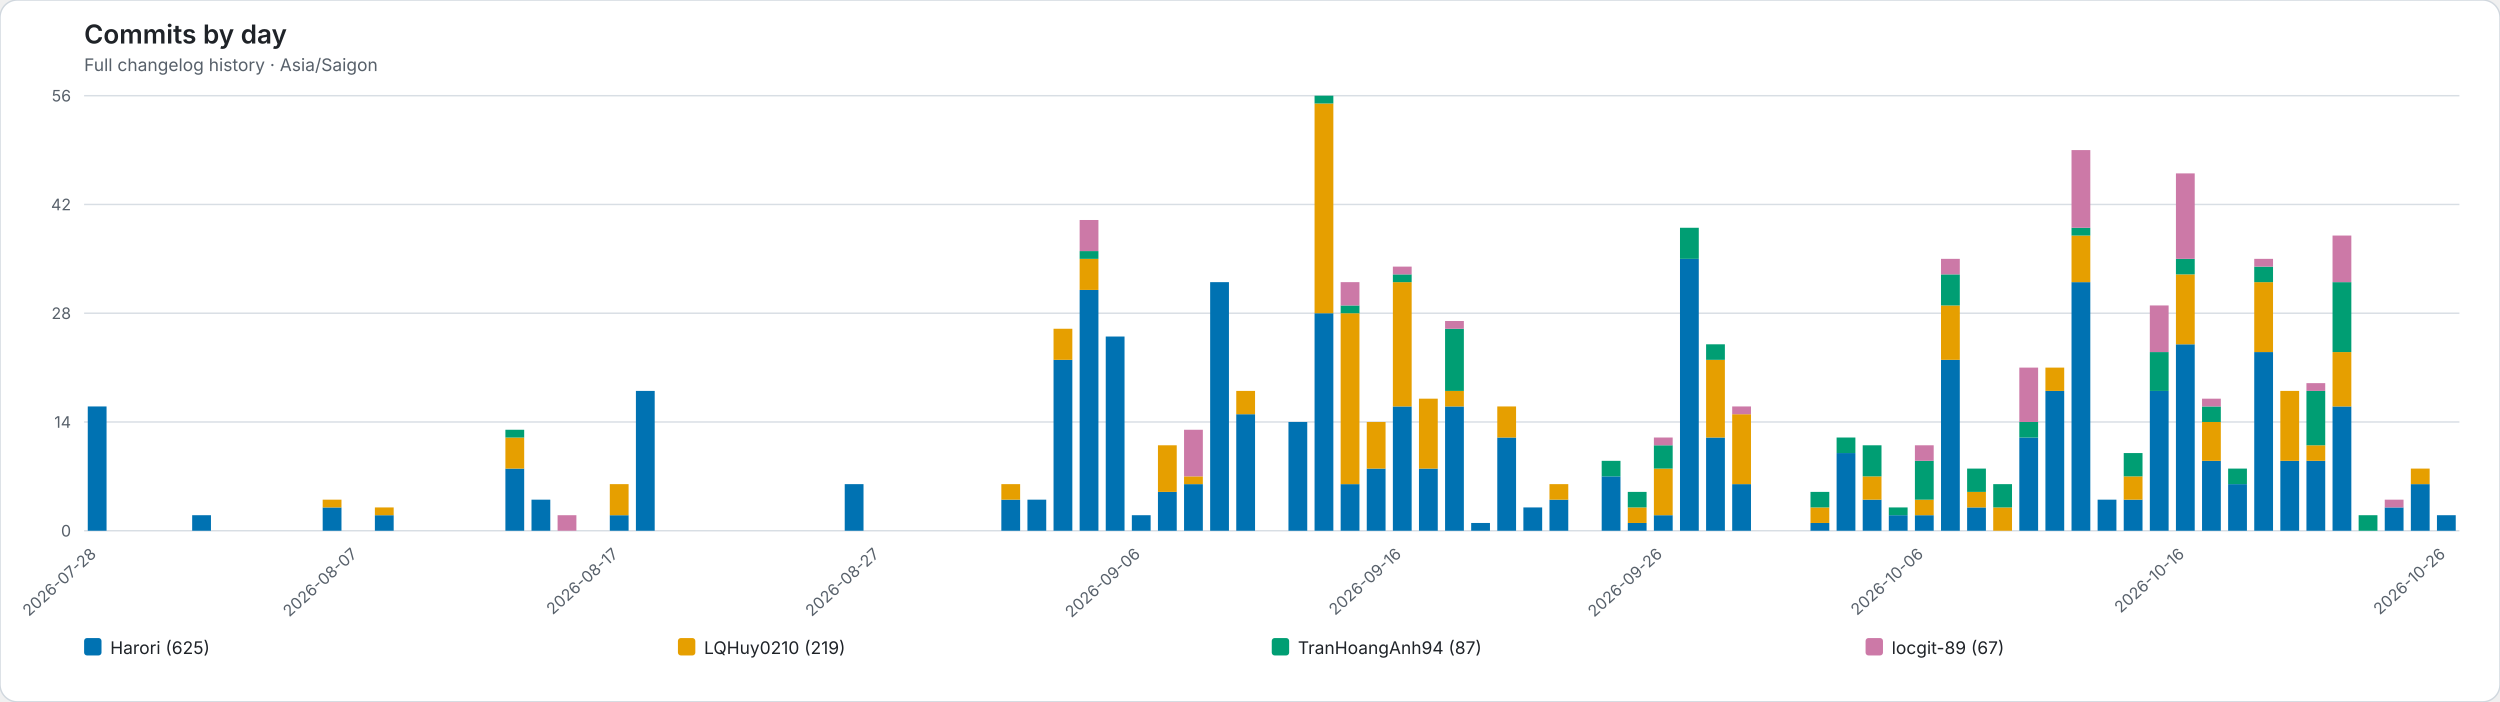
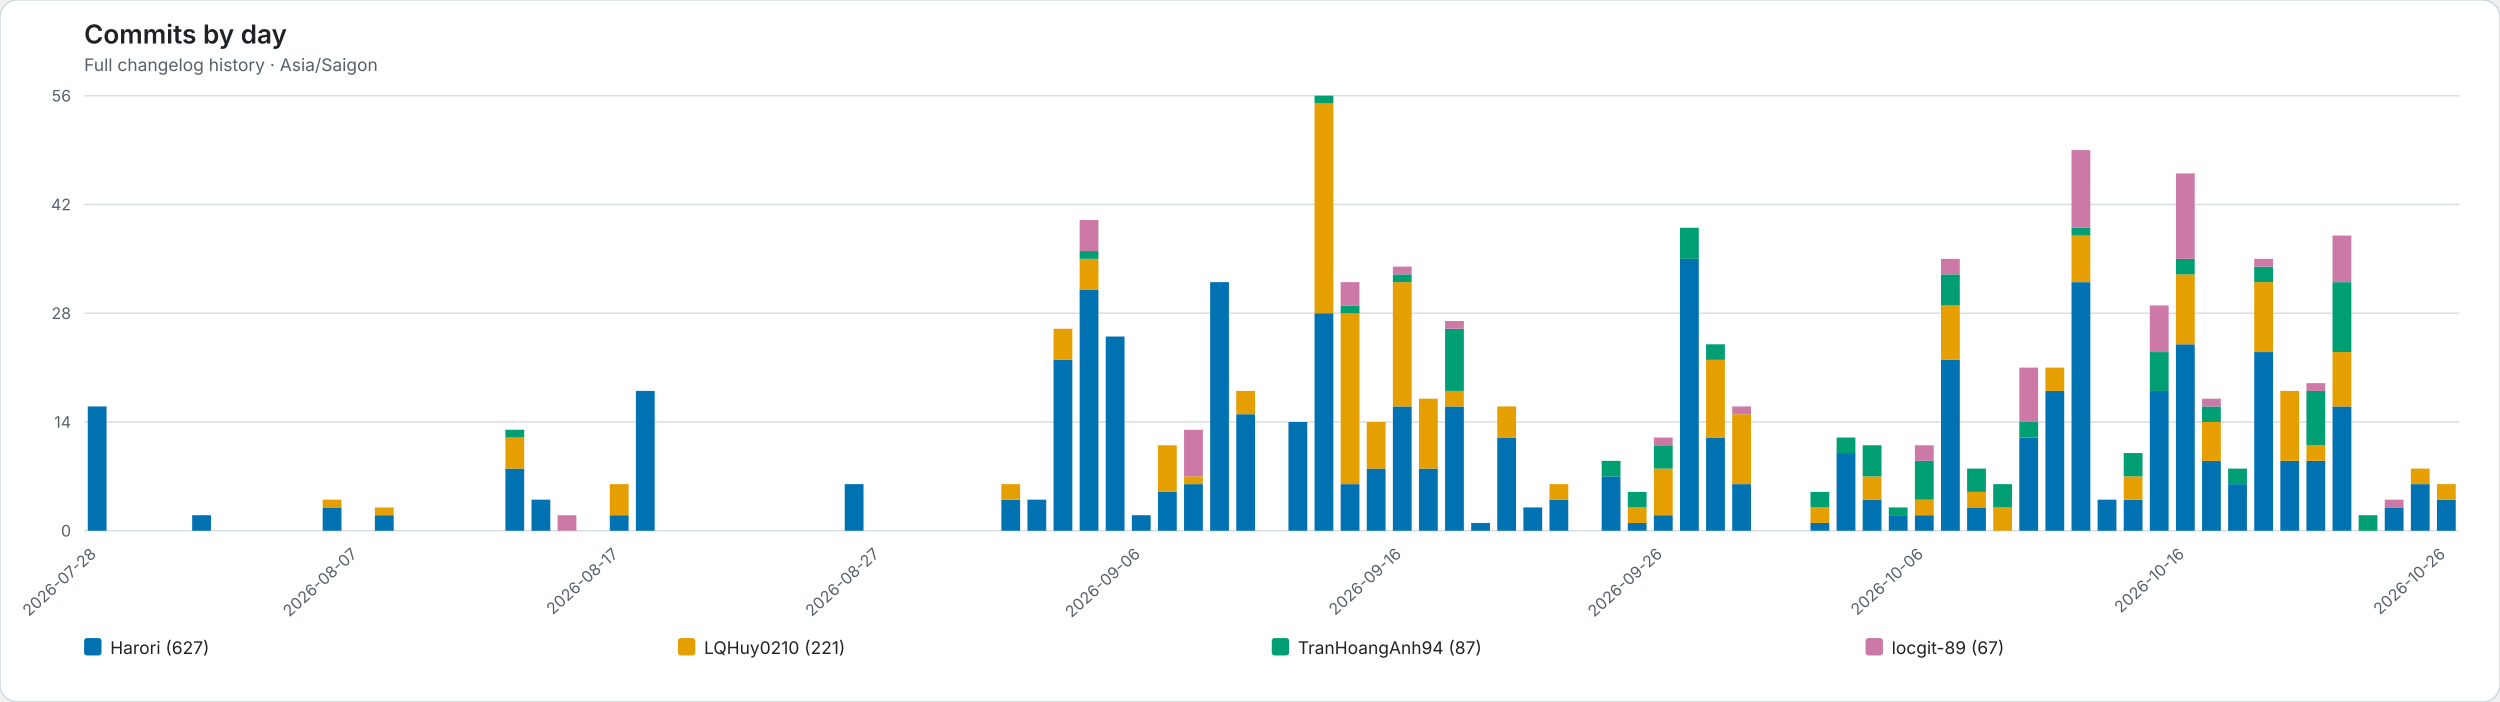
<svg xmlns="http://www.w3.org/2000/svg" role="img" viewBox="0 0 1724 484">
  <rect width="1724" height="484" rx="12" fill="#ffffff" stroke="#d0d7de" />
  <style>text{font-family:system-ui,-apple-system,BlinkMacSystemFont,"Segoe UI",sans-serif}.axis{fill:#57606a;font-size:11px}.heading{fill:#1f2328;font-size:18px;font-weight:600}.subheading{fill:#57606a;font-size:12px}.grid{stroke:#d8dee4;stroke-width:1}.legend{fill:#1f2328;font-size:12px}</style>
  <text class="heading" x="58" y="30">Commits by day</text>
  <text class="subheading" x="58" y="49">Full changelog history · Asia/Saigon</text>
  <line class="grid" x1="58" y1="366.00" x2="1696" y2="366.00" />
  <text class="axis" x="49" y="370.00" text-anchor="end">0</text>
  <line class="grid" x1="58" y1="291.00" x2="1696" y2="291.00" />
  <text class="axis" x="49" y="295.00" text-anchor="end">14</text>
  <line class="grid" x1="58" y1="216.00" x2="1696" y2="216.00" />
  <text class="axis" x="49" y="220.00" text-anchor="end">28</text>
  <line class="grid" x1="58" y1="141.00" x2="1696" y2="141.00" />
  <text class="axis" x="49" y="145.00" text-anchor="end">42</text>
  <line class="grid" x1="58" y1="66.00" x2="1696" y2="66.00" />
  <text class="axis" x="49" y="70.00" text-anchor="end">56</text>
  <g data-date="2026-07-28">
    <rect x="60.52" y="280.29" width="12.96" height="85.71" fill="#0072B2" />
  </g>
  <text class="axis" x="67.00" y="383" text-anchor="end" transform="rotate(-42 67.00 383)">2026-07-28</text>
  <g data-date="2026-07-29">
  </g>
  <g data-date="2026-07-30">
  </g>
  <g data-date="2026-07-31">
  </g>
  <g data-date="2026-08-01">
    <rect x="132.52" y="355.29" width="12.96" height="10.71" fill="#0072B2" />
  </g>
  <g data-date="2026-08-02">
  </g>
  <g data-date="2026-08-03">
  </g>
  <g data-date="2026-08-04">
  </g>
  <g data-date="2026-08-05">
  </g>
  <g data-date="2026-08-06">
    <rect x="222.52" y="349.93" width="12.96" height="16.07" fill="#0072B2" />
    <rect x="222.52" y="344.57" width="12.96" height="5.36" fill="#E69F00" />
  </g>
  <g data-date="2026-08-07">
  </g>
  <text class="axis" x="247.00" y="383" text-anchor="end" transform="rotate(-42 247.00 383)">2026-08-07</text>
  <g data-date="2026-08-08">
    <rect x="258.52" y="355.29" width="12.96" height="10.71" fill="#0072B2" />
    <rect x="258.52" y="349.93" width="12.96" height="5.36" fill="#E69F00" />
  </g>
  <g data-date="2026-08-09">
  </g>
  <g data-date="2026-08-10">
  </g>
  <g data-date="2026-08-11">
  </g>
  <g data-date="2026-08-12">
  </g>
  <g data-date="2026-08-13">
    <rect x="348.52" y="323.14" width="12.96" height="42.86" fill="#0072B2" />
    <rect x="348.52" y="301.71" width="12.96" height="21.43" fill="#E69F00" />
    <rect x="348.52" y="296.36" width="12.96" height="5.36" fill="#009E73" />
  </g>
  <g data-date="2026-08-14">
    <rect x="366.52" y="344.57" width="12.96" height="21.43" fill="#0072B2" />
  </g>
  <g data-date="2026-08-15">
    <rect x="384.52" y="355.29" width="12.96" height="10.71" fill="#CC79A7" />
  </g>
  <g data-date="2026-08-16">
  </g>
  <g data-date="2026-08-17">
    <rect x="420.52" y="355.29" width="12.96" height="10.71" fill="#0072B2" />
    <rect x="420.52" y="333.86" width="12.96" height="21.43" fill="#E69F00" />
  </g>
  <text class="axis" x="427.00" y="383" text-anchor="end" transform="rotate(-42 427.00 383)">2026-08-17</text>
  <g data-date="2026-08-18">
    <rect x="438.52" y="269.57" width="12.96" height="96.43" fill="#0072B2" />
  </g>
  <g data-date="2026-08-19">
  </g>
  <g data-date="2026-08-20">
  </g>
  <g data-date="2026-08-21">
  </g>
  <g data-date="2026-08-22">
  </g>
  <g data-date="2026-08-23">
  </g>
  <g data-date="2026-08-24">
  </g>
  <g data-date="2026-08-25">
  </g>
  <g data-date="2026-08-26">
    <rect x="582.52" y="333.86" width="12.96" height="32.14" fill="#0072B2" />
  </g>
  <g data-date="2026-08-27">
  </g>
  <text class="axis" x="607.00" y="383" text-anchor="end" transform="rotate(-42 607.00 383)">2026-08-27</text>
  <g data-date="2026-08-28">
  </g>
  <g data-date="2026-08-29">
  </g>
  <g data-date="2026-08-30">
  </g>
  <g data-date="2026-08-31">
  </g>
  <g data-date="2026-09-01">
    <rect x="690.52" y="344.57" width="12.96" height="21.43" fill="#0072B2" />
    <rect x="690.52" y="333.86" width="12.96" height="10.71" fill="#E69F00" />
  </g>
  <g data-date="2026-09-02">
    <rect x="708.52" y="344.57" width="12.96" height="21.43" fill="#0072B2" />
  </g>
  <g data-date="2026-09-03">
    <rect x="726.52" y="248.14" width="12.96" height="117.86" fill="#0072B2" />
    <rect x="726.52" y="226.71" width="12.96" height="21.43" fill="#E69F00" />
  </g>
  <g data-date="2026-09-04">
    <rect x="744.52" y="199.93" width="12.96" height="166.07" fill="#0072B2" />
    <rect x="744.52" y="178.50" width="12.96" height="21.43" fill="#E69F00" />
    <rect x="744.52" y="173.14" width="12.96" height="5.36" fill="#009E73" />
    <rect x="744.52" y="151.71" width="12.96" height="21.43" fill="#CC79A7" />
  </g>
  <g data-date="2026-09-05">
    <rect x="762.52" y="232.07" width="12.96" height="133.93" fill="#0072B2" />
  </g>
  <g data-date="2026-09-06">
    <rect x="780.52" y="355.29" width="12.96" height="10.71" fill="#0072B2" />
  </g>
  <text class="axis" x="787.00" y="383" text-anchor="end" transform="rotate(-42 787.00 383)">2026-09-06</text>
  <g data-date="2026-09-07">
    <rect x="798.52" y="339.21" width="12.96" height="26.79" fill="#0072B2" />
    <rect x="798.52" y="307.07" width="12.96" height="32.14" fill="#E69F00" />
  </g>
  <g data-date="2026-09-08">
    <rect x="816.52" y="333.86" width="12.96" height="32.14" fill="#0072B2" />
    <rect x="816.52" y="328.50" width="12.96" height="5.36" fill="#E69F00" />
    <rect x="816.52" y="296.36" width="12.96" height="32.14" fill="#CC79A7" />
  </g>
  <g data-date="2026-09-09">
    <rect x="834.52" y="194.57" width="12.96" height="171.43" fill="#0072B2" />
  </g>
  <g data-date="2026-09-10">
    <rect x="852.52" y="285.64" width="12.96" height="80.36" fill="#0072B2" />
    <rect x="852.52" y="269.57" width="12.96" height="16.07" fill="#E69F00" />
  </g>
  <g data-date="2026-09-11">
  </g>
  <g data-date="2026-09-12">
    <rect x="888.52" y="291.00" width="12.96" height="75.00" fill="#0072B2" />
  </g>
  <g data-date="2026-09-13">
    <rect x="906.52" y="216.00" width="12.96" height="150.00" fill="#0072B2" />
    <rect x="906.52" y="71.36" width="12.96" height="144.64" fill="#E69F00" />
    <rect x="906.52" y="66.00" width="12.96" height="5.36" fill="#009E73" />
  </g>
  <g data-date="2026-09-14">
    <rect x="924.52" y="333.86" width="12.96" height="32.14" fill="#0072B2" />
    <rect x="924.52" y="216.00" width="12.96" height="117.86" fill="#E69F00" />
    <rect x="924.52" y="210.64" width="12.96" height="5.36" fill="#009E73" />
    <rect x="924.52" y="194.57" width="12.96" height="16.07" fill="#CC79A7" />
  </g>
  <g data-date="2026-09-15">
    <rect x="942.52" y="323.14" width="12.96" height="42.86" fill="#0072B2" />
    <rect x="942.52" y="291.00" width="12.96" height="32.14" fill="#E69F00" />
  </g>
  <g data-date="2026-09-16">
    <rect x="960.52" y="280.29" width="12.96" height="85.71" fill="#0072B2" />
    <rect x="960.52" y="194.57" width="12.96" height="85.71" fill="#E69F00" />
    <rect x="960.52" y="189.21" width="12.96" height="5.36" fill="#009E73" />
    <rect x="960.52" y="183.86" width="12.96" height="5.36" fill="#CC79A7" />
  </g>
  <text class="axis" x="967.00" y="383" text-anchor="end" transform="rotate(-42 967.00 383)">2026-09-16</text>
  <g data-date="2026-09-17">
    <rect x="978.52" y="323.14" width="12.96" height="42.86" fill="#0072B2" />
    <rect x="978.52" y="274.93" width="12.96" height="48.21" fill="#E69F00" />
  </g>
  <g data-date="2026-09-18">
    <rect x="996.52" y="280.29" width="12.96" height="85.71" fill="#0072B2" />
    <rect x="996.52" y="269.57" width="12.96" height="10.71" fill="#E69F00" />
    <rect x="996.52" y="226.71" width="12.96" height="42.86" fill="#009E73" />
    <rect x="996.52" y="221.36" width="12.96" height="5.36" fill="#CC79A7" />
  </g>
  <g data-date="2026-09-19">
    <rect x="1014.52" y="360.64" width="12.96" height="5.36" fill="#0072B2" />
  </g>
  <g data-date="2026-09-20">
    <rect x="1032.52" y="301.71" width="12.96" height="64.29" fill="#0072B2" />
    <rect x="1032.52" y="280.29" width="12.96" height="21.43" fill="#E69F00" />
  </g>
  <g data-date="2026-09-21">
    <rect x="1050.52" y="349.93" width="12.96" height="16.07" fill="#0072B2" />
  </g>
  <g data-date="2026-09-22">
    <rect x="1068.52" y="344.57" width="12.96" height="21.43" fill="#0072B2" />
    <rect x="1068.52" y="333.86" width="12.96" height="10.71" fill="#E69F00" />
  </g>
  <g data-date="2026-09-23">
  </g>
  <g data-date="2026-09-24">
    <rect x="1104.52" y="328.50" width="12.96" height="37.50" fill="#0072B2" />
    <rect x="1104.52" y="317.79" width="12.96" height="10.71" fill="#009E73" />
  </g>
  <g data-date="2026-09-25">
    <rect x="1122.52" y="360.64" width="12.96" height="5.36" fill="#0072B2" />
    <rect x="1122.52" y="349.93" width="12.96" height="10.71" fill="#E69F00" />
    <rect x="1122.52" y="339.21" width="12.96" height="10.71" fill="#009E73" />
  </g>
  <g data-date="2026-09-26">
    <rect x="1140.52" y="355.29" width="12.96" height="10.71" fill="#0072B2" />
    <rect x="1140.52" y="323.14" width="12.96" height="32.14" fill="#E69F00" />
    <rect x="1140.52" y="307.07" width="12.96" height="16.07" fill="#009E73" />
    <rect x="1140.52" y="301.71" width="12.96" height="5.36" fill="#CC79A7" />
  </g>
  <text class="axis" x="1147.00" y="383" text-anchor="end" transform="rotate(-42 1147.00 383)">2026-09-26</text>
  <g data-date="2026-09-27">
    <rect x="1158.52" y="178.50" width="12.96" height="187.50" fill="#0072B2" />
    <rect x="1158.52" y="157.07" width="12.96" height="21.43" fill="#009E73" />
  </g>
  <g data-date="2026-09-28">
    <rect x="1176.52" y="301.71" width="12.96" height="64.29" fill="#0072B2" />
    <rect x="1176.52" y="248.14" width="12.96" height="53.57" fill="#E69F00" />
    <rect x="1176.52" y="237.43" width="12.96" height="10.71" fill="#009E73" />
  </g>
  <g data-date="2026-09-29">
    <rect x="1194.52" y="333.86" width="12.96" height="32.14" fill="#0072B2" />
    <rect x="1194.52" y="285.64" width="12.96" height="48.21" fill="#E69F00" />
    <rect x="1194.52" y="280.29" width="12.96" height="5.36" fill="#CC79A7" />
  </g>
  <g data-date="2026-09-30">
  </g>
  <g data-date="2026-10-01">
  </g>
  <g data-date="2026-10-02">
    <rect x="1248.52" y="360.64" width="12.96" height="5.36" fill="#0072B2" />
    <rect x="1248.52" y="349.93" width="12.96" height="10.71" fill="#E69F00" />
    <rect x="1248.52" y="339.21" width="12.96" height="10.71" fill="#009E73" />
  </g>
  <g data-date="2026-10-03">
    <rect x="1266.52" y="312.43" width="12.96" height="53.57" fill="#0072B2" />
    <rect x="1266.52" y="301.71" width="12.96" height="10.71" fill="#009E73" />
  </g>
  <g data-date="2026-10-04">
    <rect x="1284.52" y="344.57" width="12.96" height="21.43" fill="#0072B2" />
    <rect x="1284.52" y="328.50" width="12.96" height="16.07" fill="#E69F00" />
    <rect x="1284.52" y="307.07" width="12.96" height="21.43" fill="#009E73" />
  </g>
  <g data-date="2026-10-05">
    <rect x="1302.52" y="355.29" width="12.96" height="10.71" fill="#0072B2" />
    <rect x="1302.52" y="349.93" width="12.96" height="5.36" fill="#009E73" />
  </g>
  <g data-date="2026-10-06">
    <rect x="1320.52" y="355.29" width="12.96" height="10.71" fill="#0072B2" />
    <rect x="1320.52" y="344.57" width="12.96" height="10.71" fill="#E69F00" />
    <rect x="1320.52" y="317.79" width="12.96" height="26.79" fill="#009E73" />
    <rect x="1320.52" y="307.07" width="12.96" height="10.71" fill="#CC79A7" />
  </g>
  <text class="axis" x="1327.00" y="383" text-anchor="end" transform="rotate(-42 1327.00 383)">2026-10-06</text>
  <g data-date="2026-10-07">
    <rect x="1338.52" y="248.14" width="12.96" height="117.86" fill="#0072B2" />
    <rect x="1338.52" y="210.64" width="12.96" height="37.50" fill="#E69F00" />
    <rect x="1338.52" y="189.21" width="12.96" height="21.43" fill="#009E73" />
    <rect x="1338.52" y="178.50" width="12.96" height="10.71" fill="#CC79A7" />
  </g>
  <g data-date="2026-10-08">
    <rect x="1356.52" y="349.93" width="12.96" height="16.07" fill="#0072B2" />
    <rect x="1356.52" y="339.21" width="12.96" height="10.71" fill="#E69F00" />
    <rect x="1356.52" y="323.14" width="12.96" height="16.07" fill="#009E73" />
  </g>
  <g data-date="2026-10-09">
    <rect x="1374.52" y="349.93" width="12.96" height="16.07" fill="#E69F00" />
    <rect x="1374.52" y="333.86" width="12.96" height="16.07" fill="#009E73" />
  </g>
  <g data-date="2026-10-10">
    <rect x="1392.52" y="301.71" width="12.96" height="64.29" fill="#0072B2" />
    <rect x="1392.52" y="291.00" width="12.96" height="10.71" fill="#009E73" />
    <rect x="1392.52" y="253.50" width="12.96" height="37.50" fill="#CC79A7" />
  </g>
  <g data-date="2026-10-11">
    <rect x="1410.52" y="269.57" width="12.96" height="96.43" fill="#0072B2" />
    <rect x="1410.52" y="253.50" width="12.96" height="16.07" fill="#E69F00" />
  </g>
  <g data-date="2026-10-12">
    <rect x="1428.52" y="194.57" width="12.96" height="171.43" fill="#0072B2" />
    <rect x="1428.52" y="162.43" width="12.96" height="32.14" fill="#E69F00" />
    <rect x="1428.52" y="157.07" width="12.96" height="5.36" fill="#009E73" />
    <rect x="1428.52" y="103.50" width="12.96" height="53.57" fill="#CC79A7" />
  </g>
  <g data-date="2026-10-13">
    <rect x="1446.52" y="344.57" width="12.96" height="21.43" fill="#0072B2" />
  </g>
  <g data-date="2026-10-14">
    <rect x="1464.52" y="344.57" width="12.96" height="21.43" fill="#0072B2" />
    <rect x="1464.52" y="328.50" width="12.96" height="16.07" fill="#E69F00" />
    <rect x="1464.52" y="312.43" width="12.96" height="16.07" fill="#009E73" />
  </g>
  <g data-date="2026-10-15">
    <rect x="1482.52" y="269.57" width="12.96" height="96.43" fill="#0072B2" />
    <rect x="1482.52" y="242.79" width="12.96" height="26.79" fill="#009E73" />
    <rect x="1482.52" y="210.64" width="12.96" height="32.14" fill="#CC79A7" />
  </g>
  <g data-date="2026-10-16">
    <rect x="1500.52" y="237.43" width="12.96" height="128.57" fill="#0072B2" />
    <rect x="1500.52" y="189.21" width="12.96" height="48.21" fill="#E69F00" />
    <rect x="1500.52" y="178.50" width="12.96" height="10.71" fill="#009E73" />
    <rect x="1500.52" y="119.57" width="12.96" height="58.93" fill="#CC79A7" />
  </g>
  <text class="axis" x="1507.00" y="383" text-anchor="end" transform="rotate(-42 1507.00 383)">2026-10-16</text>
  <g data-date="2026-10-17">
    <rect x="1518.52" y="317.79" width="12.96" height="48.21" fill="#0072B2" />
    <rect x="1518.52" y="291.00" width="12.96" height="26.79" fill="#E69F00" />
    <rect x="1518.52" y="280.29" width="12.96" height="10.71" fill="#009E73" />
    <rect x="1518.52" y="274.93" width="12.96" height="5.36" fill="#CC79A7" />
  </g>
  <g data-date="2026-10-18">
    <rect x="1536.52" y="333.86" width="12.96" height="32.14" fill="#0072B2" />
    <rect x="1536.52" y="323.14" width="12.96" height="10.71" fill="#009E73" />
  </g>
  <g data-date="2026-10-19">
    <rect x="1554.52" y="242.79" width="12.96" height="123.21" fill="#0072B2" />
    <rect x="1554.52" y="194.57" width="12.96" height="48.21" fill="#E69F00" />
    <rect x="1554.52" y="183.86" width="12.96" height="10.71" fill="#009E73" />
    <rect x="1554.52" y="178.50" width="12.96" height="5.36" fill="#CC79A7" />
  </g>
  <g data-date="2026-10-20">
    <rect x="1572.52" y="317.79" width="12.96" height="48.21" fill="#0072B2" />
    <rect x="1572.52" y="269.57" width="12.96" height="48.21" fill="#E69F00" />
  </g>
  <g data-date="2026-10-21">
    <rect x="1590.52" y="317.79" width="12.96" height="48.21" fill="#0072B2" />
    <rect x="1590.52" y="307.07" width="12.96" height="10.71" fill="#E69F00" />
    <rect x="1590.52" y="269.57" width="12.96" height="37.50" fill="#009E73" />
    <rect x="1590.52" y="264.21" width="12.96" height="5.36" fill="#CC79A7" />
  </g>
  <g data-date="2026-10-22">
    <rect x="1608.52" y="280.29" width="12.96" height="85.71" fill="#0072B2" />
    <rect x="1608.52" y="242.79" width="12.96" height="37.50" fill="#E69F00" />
    <rect x="1608.52" y="194.57" width="12.96" height="48.21" fill="#009E73" />
    <rect x="1608.52" y="162.43" width="12.96" height="32.14" fill="#CC79A7" />
  </g>
  <g data-date="2026-10-23">
    <rect x="1626.52" y="355.29" width="12.96" height="10.71" fill="#009E73" />
  </g>
  <g data-date="2026-10-24">
    <rect x="1644.52" y="349.93" width="12.96" height="16.07" fill="#0072B2" />
    <rect x="1644.52" y="344.57" width="12.96" height="5.36" fill="#CC79A7" />
  </g>
  <g data-date="2026-10-25">
    <rect x="1662.52" y="333.86" width="12.96" height="32.14" fill="#0072B2" />
    <rect x="1662.52" y="323.14" width="12.96" height="10.71" fill="#E69F00" />
  </g>
  <g data-date="2026-10-26">
-     <rect x="1680.52" y="355.29" width="12.96" height="10.71" fill="#0072B2" />
+     <rect x="1680.52" y="344.57" width="12.96" height="21.43" fill="#0072B2" />
+     <rect x="1680.52" y="333.86" width="12.96" height="10.71" fill="#E69F00" />
  </g>
  <text class="axis" x="1687.00" y="383" text-anchor="end" transform="rotate(-42 1687.00 383)">2026-10-26</text>
  <rect x="58.00" y="440" width="12" height="12" rx="2" fill="#0072B2" />
-   <text class="legend" x="76.00" y="451">Harori (625)</text>
+   <text class="legend" x="76.00" y="451">Harori (627)</text>
  <rect x="467.50" y="440" width="12" height="12" rx="2" fill="#E69F00" />
-   <text class="legend" x="485.50" y="451">LQHuy0210 (219)</text>
+   <text class="legend" x="485.50" y="451">LQHuy0210 (221)</text>
  <rect x="877.00" y="440" width="12" height="12" rx="2" fill="#009E73" />
  <text class="legend" x="895.00" y="451">TranHoangAnh94 (87)</text>
  <rect x="1286.50" y="440" width="12" height="12" rx="2" fill="#CC79A7" />
  <text class="legend" x="1304.50" y="451">locgit-89 (67)</text>
</svg>
